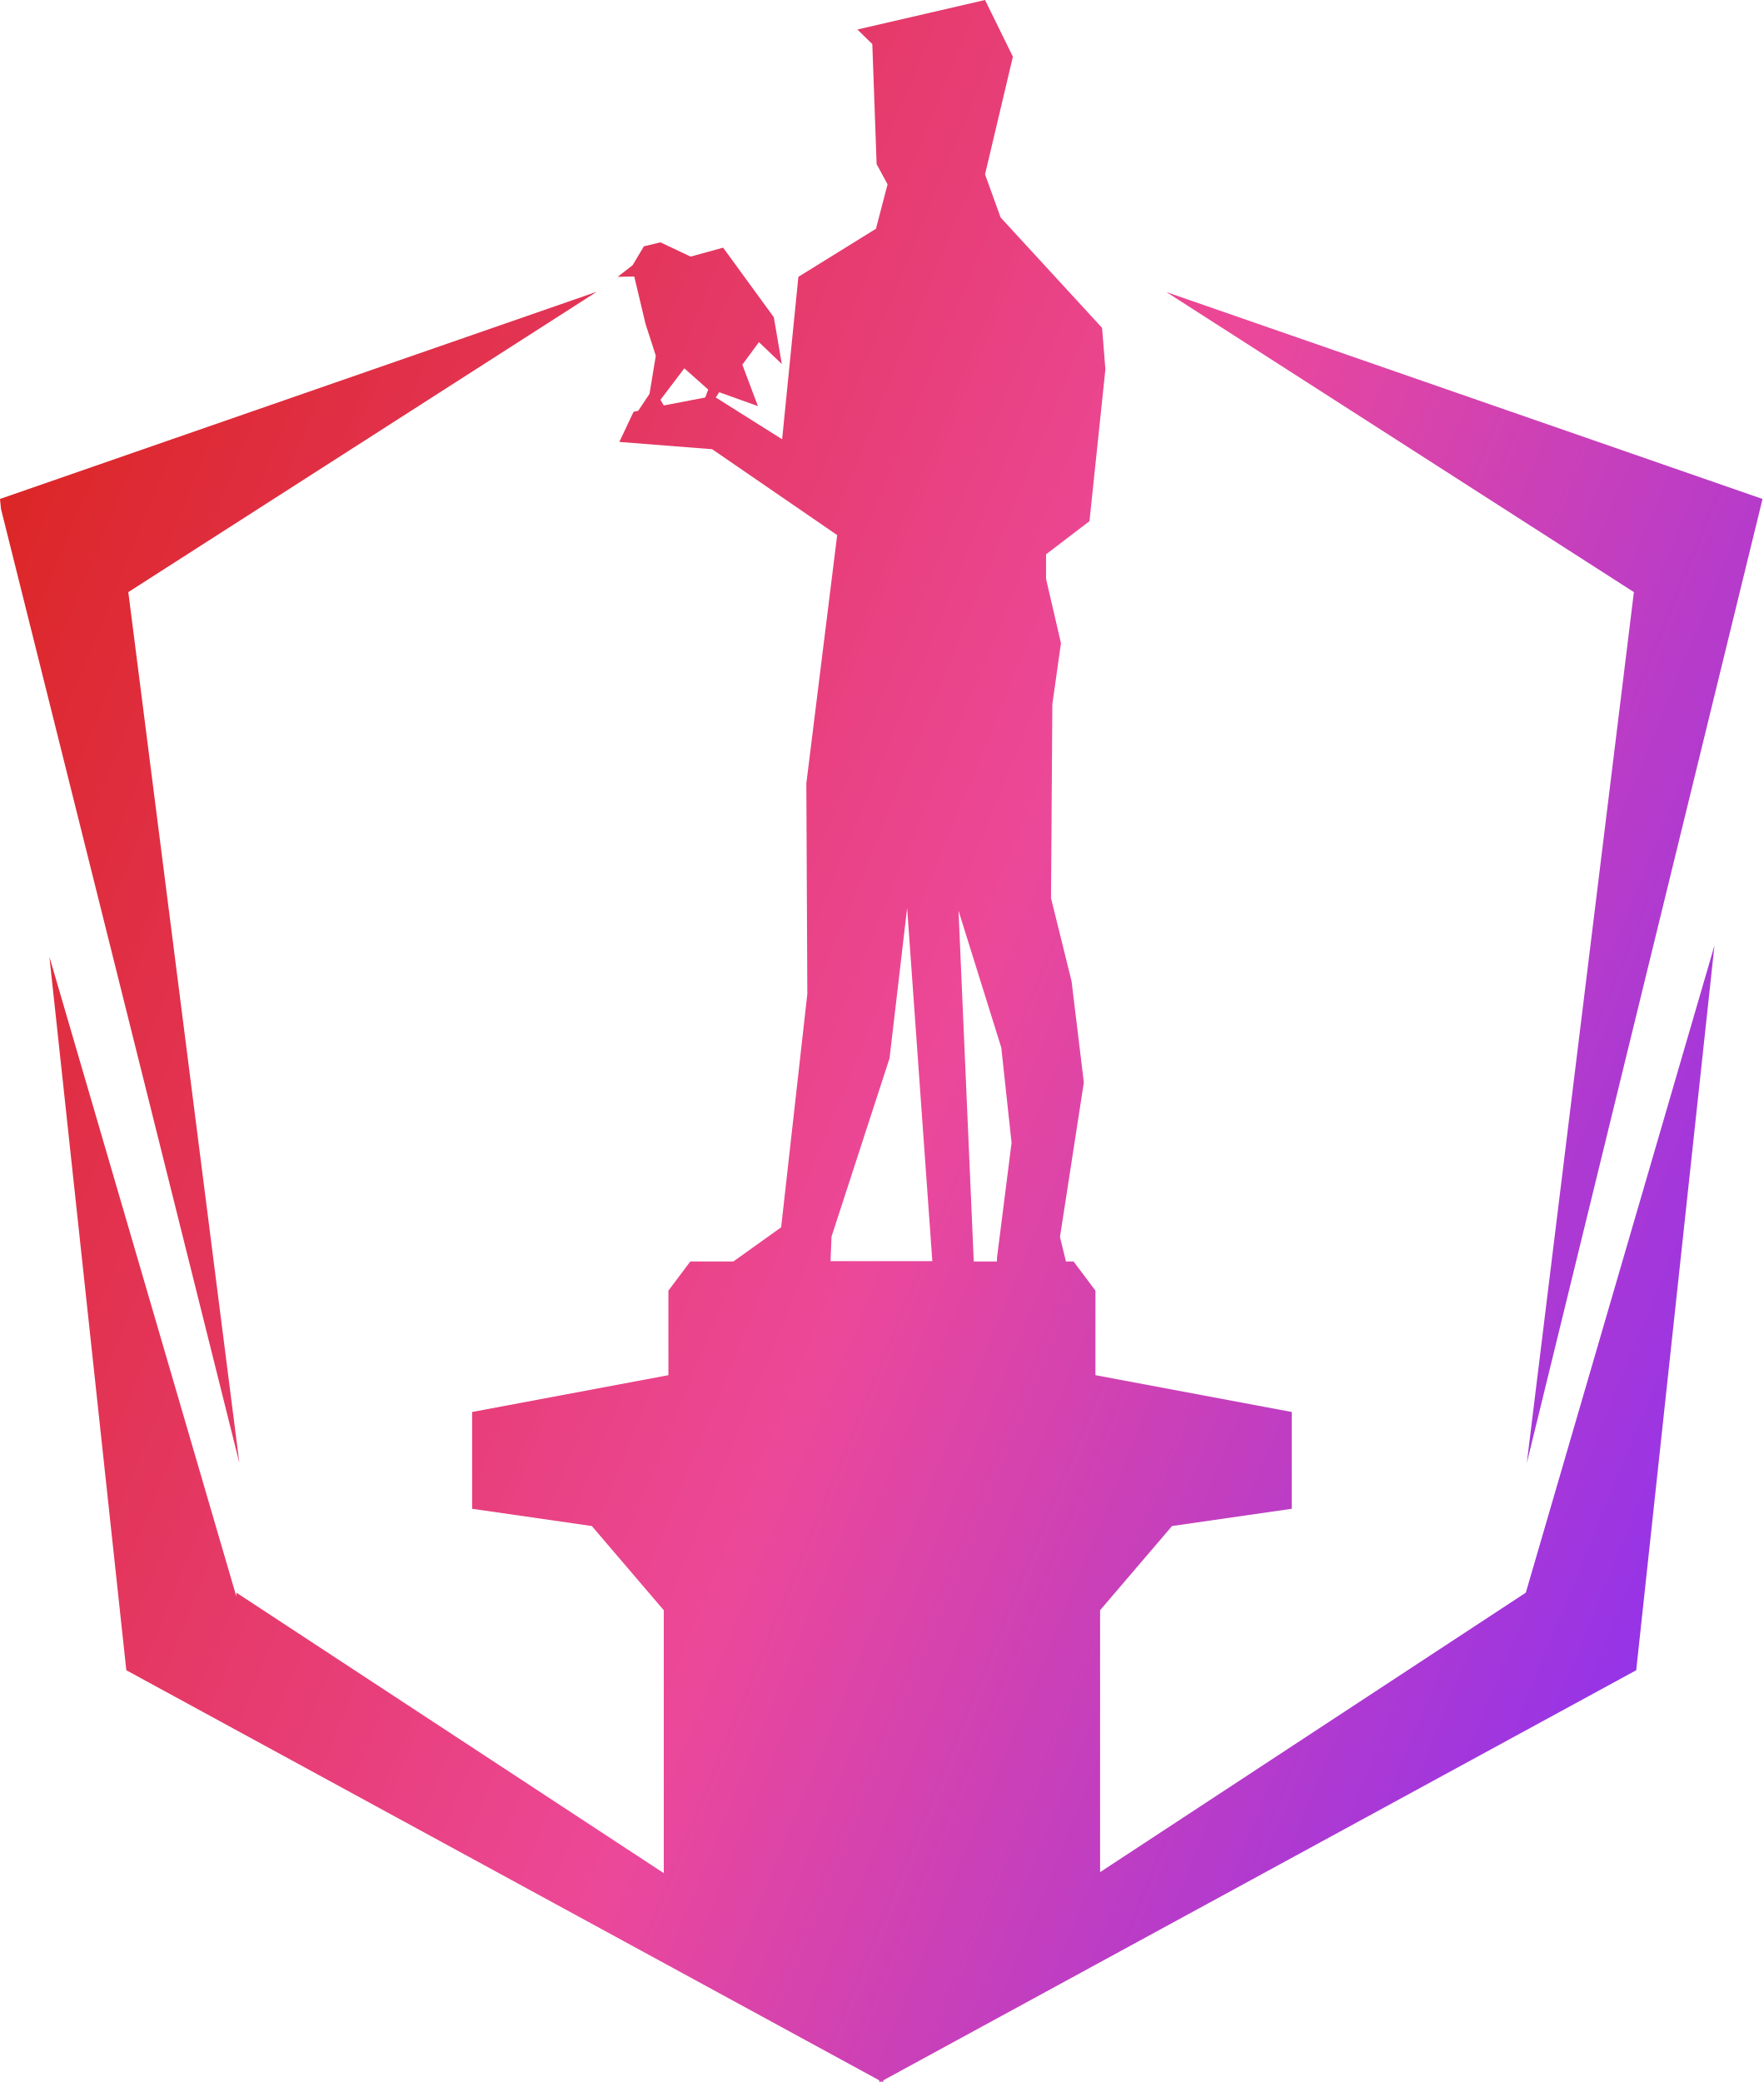
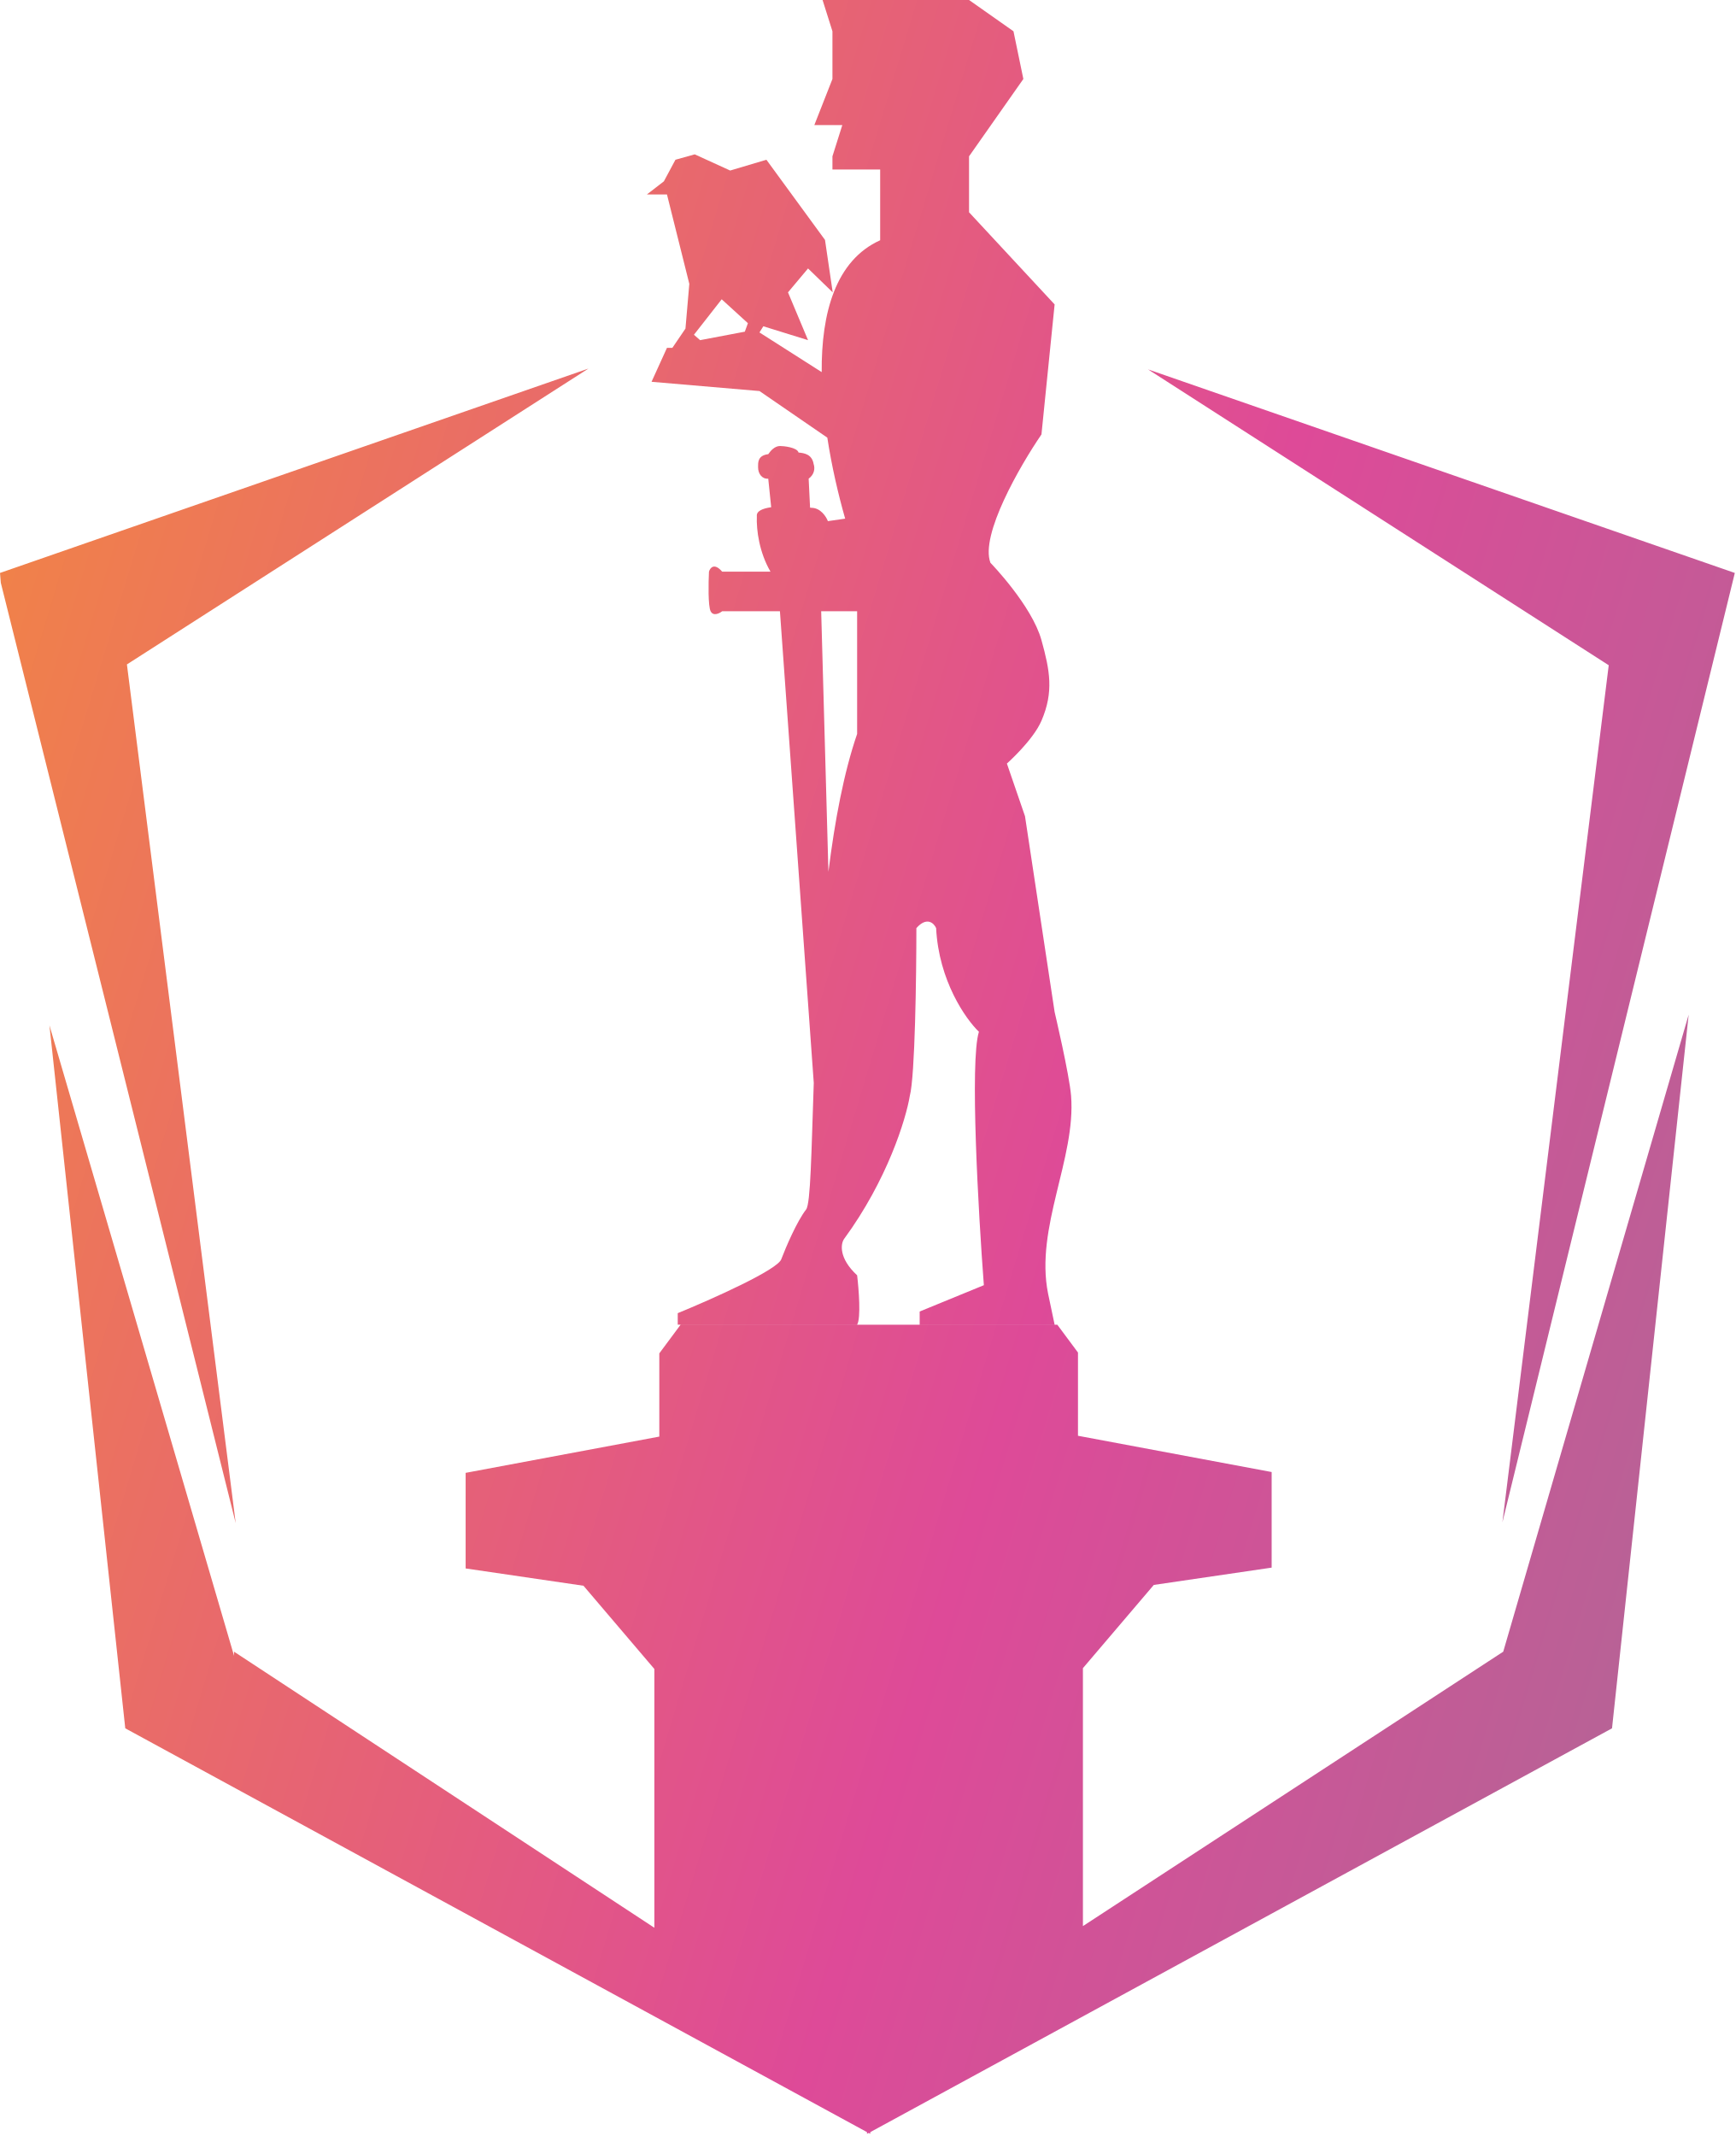
- <svg xmlns="http://www.w3.org/2000/svg" width="532" height="628" xml:space="preserve" version="1.1">
+ <svg xmlns="http://www.w3.org/2000/svg" width="511" height="629" viewBox="0 0 511 629" fill="none">
+   <path d="M474.739 508.948L256.301 627.858V628.344L255.815 628.102L255.33 628.344V627.858L36.892 508.948L14.562 301.946L68.929 487.593V486.379L192.711 567.676V491.476L171.838 466.966L137.131 461.869V433.719L194.167 423.041V398.531L200.428 390.104H311.384L317.464 398.288V422.799L374.501 433.477V461.627L339.793 466.723L318.92 491.232V567.19L442.702 486.379L497.312 298.792L474.739 508.948ZM37.377 195.655L69.414 448.522L0.242 171.63L0 168.718L173.294 108.535L37.377 195.655ZM510.903 168.718L442.459 448.279L473.769 195.897L338.094 108.777L510.903 168.718ZM298.469 9.207L301.377 23.26L285.383 46.035V62.511L310.586 89.647L306.709 127.929C300.408 137.136 288.582 157.586 291.684 165.727C291.729 165.773 303.864 178.254 306.709 188.502C309.189 197.437 310.375 203.729 306.709 212.246C304.214 218.043 296.564 224.815 296.53 224.845L301.862 240.352L310.586 298.017C310.586 298.017 314.941 316.451 315.434 322.73C316.878 341.144 304.77 361.497 308.647 380.88L310.586 390.087H270.842V386.21L289.745 378.457C288.13 357.136 285.577 312.361 288.291 303.832C284.413 300.117 276.464 288.809 275.688 273.303C275.042 271.849 272.974 269.814 269.872 273.303C269.872 287.356 269.485 316.915 267.934 322.73C266.803 329.515 261.342 347.444 248.546 364.889C247.577 366.343 246.996 370.51 252.424 375.55C252.909 379.588 253.587 388.149 252.424 390.087H199.593V386.695C209.448 382.657 229.351 373.806 230.128 370.704C231.42 367.312 234.684 359.655 237.398 356.166C238.735 354.446 238.944 339.337 239.654 318.899L229.689 179.994H212.68C211.87 180.641 210.056 181.548 209.278 179.994C208.501 178.44 208.63 171.578 208.792 168.342C209.117 167.209 210.349 165.624 212.68 168.342H226.907C223.626 162.686 222.724 156.184 222.891 151.989C222.728 150.513 224.543 149.729 227.113 149.363L226.248 140.957C224.43 141.117 223.252 139.514 223.253 137.59C223.253 136.268 223.075 134.127 226.248 133.742C226.909 132.78 228.132 131.337 229.719 131.337C230.711 131.337 234.775 131.722 235.172 133.261C236.825 133.421 239.116 133.742 239.612 136.628C240.108 138.071 239.734 139.803 238.147 140.957L238.565 149.494C238.694 149.509 238.821 149.521 238.944 149.536C241.669 149.536 243.323 152.153 243.81 153.461L248.899 152.728C246.843 145.516 244.934 137.294 243.646 128.877L223.664 115.153L191.878 112.43L196.419 102.439H198.008L201.868 96.763L203.003 83.595L196.419 57.258H190.516L195.511 53.398L198.916 47.04L204.593 45.451L215.036 50.219L225.708 47.04L242.963 70.653L245.233 86.092L237.968 79.054L232.064 86.092L237.968 100.169L224.8 96.082L223.664 97.898L241.989 109.576C241.856 92.159 246.106 76.654 259.209 70.749V49.912H245.153V46.035L248.062 36.828H239.822L245.153 23.26V9.207L242.245 0H285.383L298.469 9.207ZM243.97 256.726C245.842 241.706 248.518 227.471 252.424 216.123V179.994H241.837L243.97 256.726ZM204.365 98.579L206.182 100.168L219.351 97.671L220.259 95.173L212.539 88.135L204.365 98.579Z" fill="url(#paint0_linear_908_9)" />
  <defs>
-     <linearGradient y2="0.726" x2="0.98" y1="0.245" x1="-0.004" id="XMLID_3_">
-       <stop stop-color="#DC2626" offset="0" />
-       <stop stop-color="#EC4899" offset="0.548" />
-       <stop stop-color="#9333EA" offset="1" />
+     <linearGradient id="paint0_linear_908_9" x1="-91.993" y1="-56.049" x2="649.837" y2="167.684" gradientUnits="userSpaceOnUse">
+       <stop stop-color="#A86344" />
+       <stop offset="0.182" stop-color="#F18347" />
+       <stop offset="0.655" stop-color="#DE4A98" />
+       <stop offset="1" stop-color="#AB6A95" />
    </linearGradient>
  </defs>
-   <g>
-     <path fill="url(#XMLID_3_)" d="m331.8,564.7l0,-79l21.7,-25.4l36.1,-5.2l0,-29.2l-59.2,-11.1l0,-25.5l-6.6,-8.8l-2.3,0l-1.8,-7.4l7.2,-46.6l-3.7,-30.5l-6.2,-25.1l0.4,-58.5l2.6,-18.4l-4.5,-19.4l0,-7.4l13.1,-10l4.8,-45.8l-1,-12.5l-30.6,-33.3l-4.7,-13l8.4,-35.5l-8.4,-17.1l-38.5,8.9l4.5,4.4l1.3,36.2l3.3,6.1l-3.5,13.4l-23.4,14.5l-4.9,49l-20,-12.6l1,-1.6l11.7,4.2l-4.7,-12.5l5,-6.8l6.9,6.6l-2.4,-14.1l-15.3,-21l-9.8,2.7l-9.1,-4.3l-5,1.2l-3.4,5.7l-4.5,3.5l5,-0.1l3.4,14.3l3.1,9.6l-1.9,11.5l-3.4,5.1l-1.4,0.3l-4.3,9.1l28,2.2l37.7,25.9l-9.3,74.9l0.3,63.5l-7.9,70.4l-14.4,10.3l-13,0l-6.6,8.8l0,25.5l-59.2,11.1l0,29.2l36.1,5.2l21.7,25.4l0,79.3l-128.9,-84.6l0,1.2l-56.4,-193l23.2,215.2l227.1,123.7l0,0.6l0.6,-0.3l0.6,0.3l0,-0.6l227.1,-123.7l23.6,-218.6l-56.9,195.2l-128.4,84.3zm-119.1,-444.8l-12.5,2.4l-1,-1.7l7.2,-9.5l7.2,6.4l-0.9,2.4zm89.3,196.1l3.1,28.7l-4.4,34.7l0,1.1l-7,0l-4.6,-105.8l12.9,41.3zm-51.2,57l17.5,-53.8l5.3,-45.3l7.6,106.5l-15.3,0l-15.4,0l0.3,-7.4zm242,-194.4l-141,-90.5l179.8,62.4l-71.1,290.8l32.3,-262.7zm-420.6,262.7l-71.9,-287.8l-0.3,-3l180,-62.5l-141.3,90.6l33.5,262.7z" class="st0" id="XMLID_8_" />
-   </g>
</svg>
